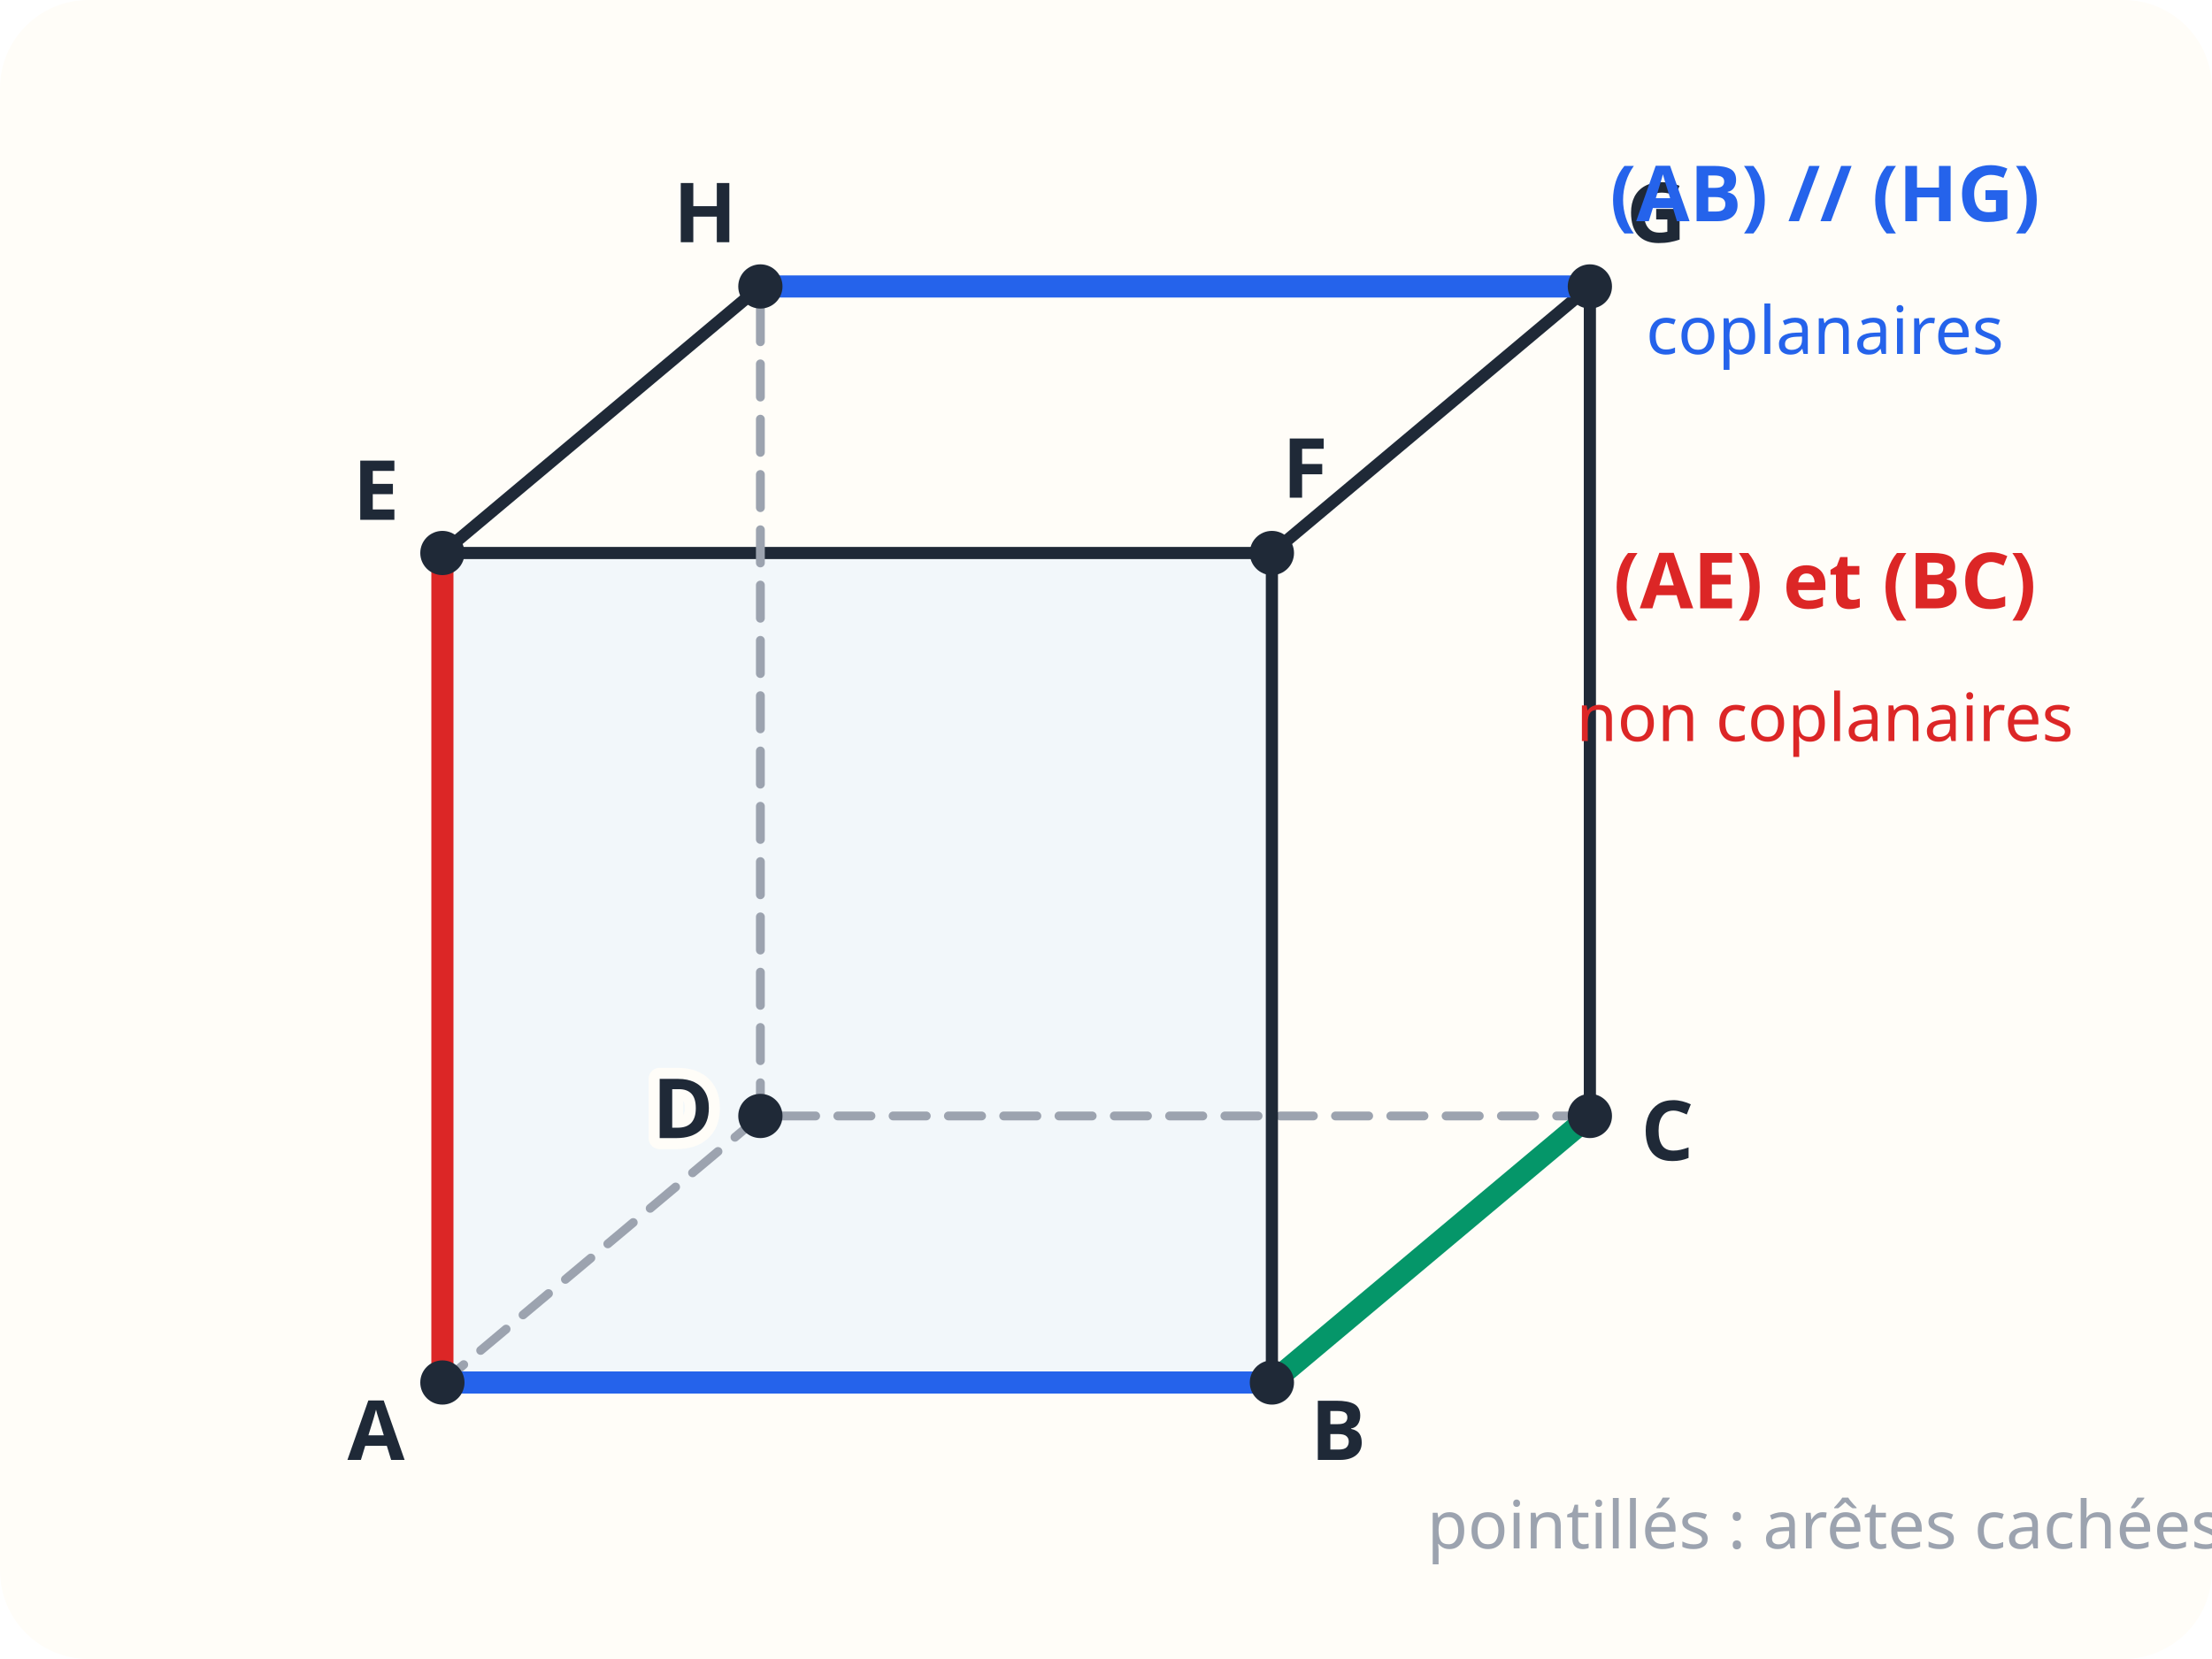
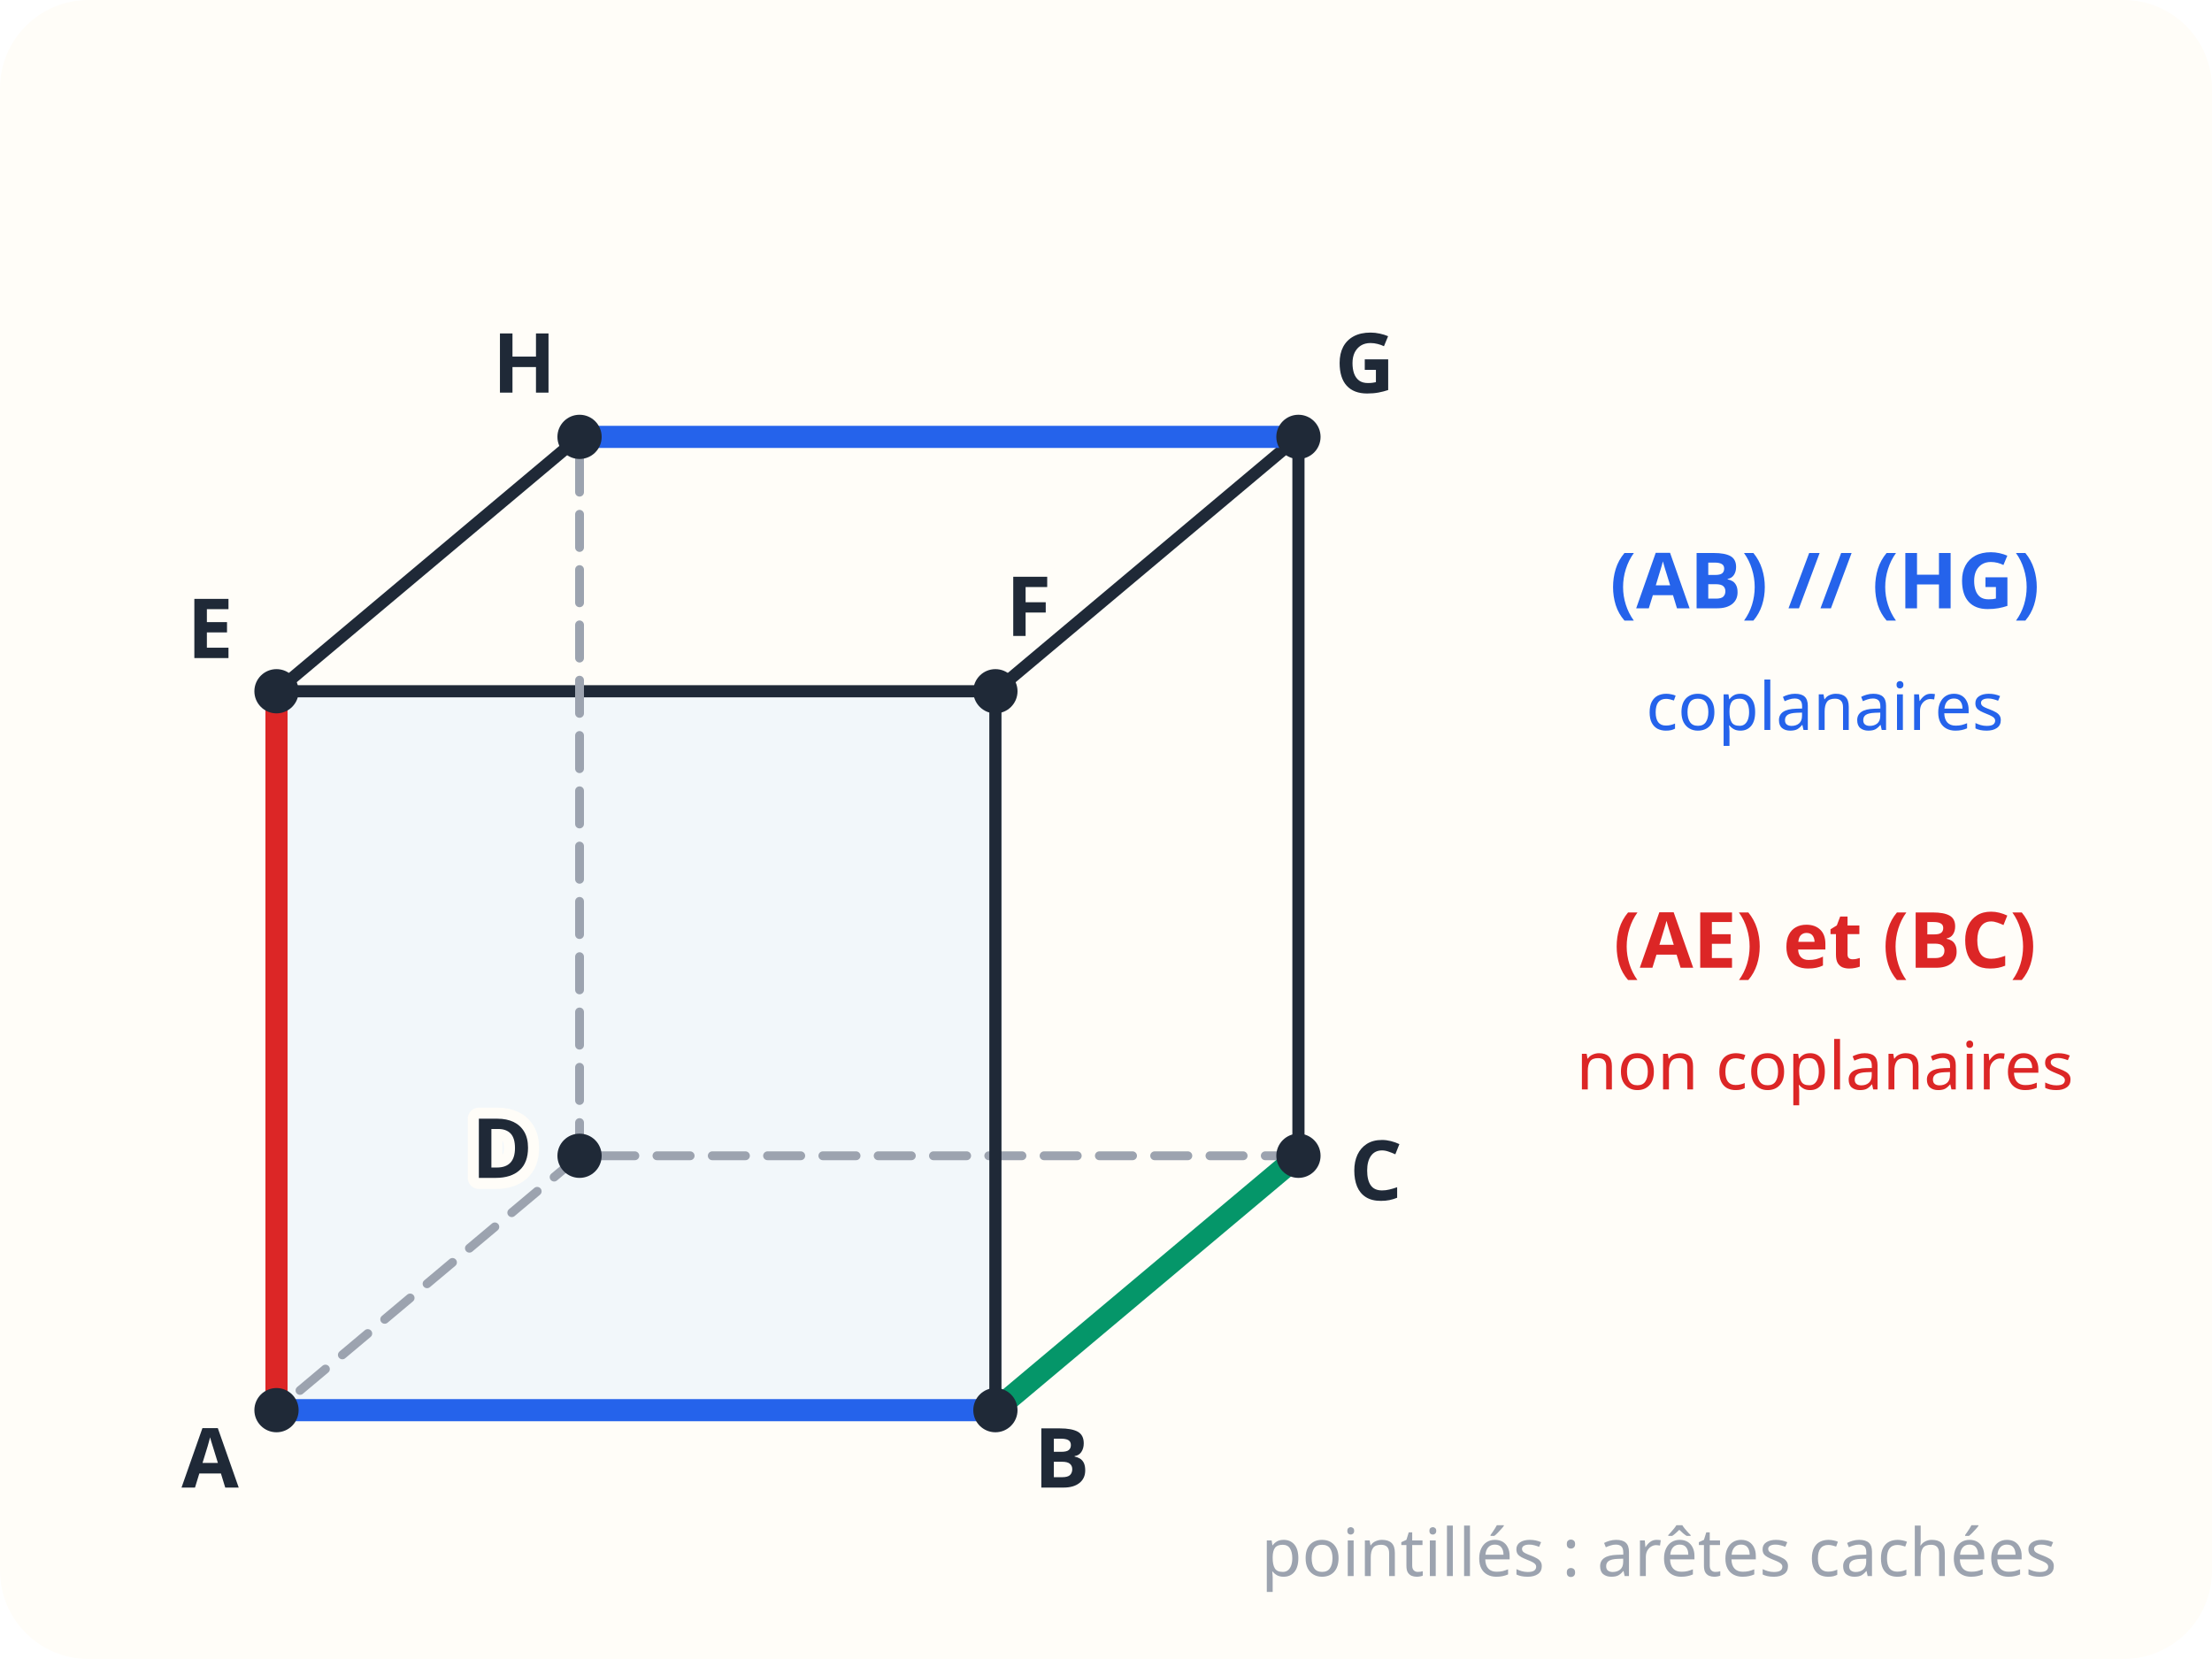
<svg xmlns="http://www.w3.org/2000/svg" viewBox="0 0 400 300" font-family="sans-serif">
  <rect x="0" y="0" width="400" height="300" rx="16" fill="#fffdf8" />
-   <polygon points="80.0,250.0 230.0,250.0 230.0,100.0 80.0,100.0" fill="#dbeafe" fill-opacity="0.35" stroke="#dbeafe" stroke-width="0" stroke-linejoin="round" />
-   <line x1="80.0" y1="250.0" x2="230.0" y2="250.0" stroke="#1f2937" stroke-width="2.2" stroke-linecap="round" />
-   <line x1="230.0" y1="250.0" x2="287.5" y2="201.8" stroke="#1f2937" stroke-width="2.2" stroke-linecap="round" />
-   <line x1="287.5" y1="201.8" x2="137.5" y2="201.8" stroke="#9ca3af" stroke-width="1.6" stroke-dasharray="6,4" stroke-linecap="round" />
-   <line x1="137.5" y1="201.8" x2="80.0" y2="250.0" stroke="#9ca3af" stroke-width="1.6" stroke-dasharray="6,4" stroke-linecap="round" />
-   <line x1="80.0" y1="100.0" x2="230.0" y2="100.0" stroke="#1f2937" stroke-width="2.2" stroke-linecap="round" />
-   <line x1="230.0" y1="100.0" x2="287.5" y2="51.8" stroke="#1f2937" stroke-width="2.2" stroke-linecap="round" />
-   <line x1="287.5" y1="51.8" x2="137.5" y2="51.8" stroke="#1f2937" stroke-width="2.2" stroke-linecap="round" />
-   <line x1="137.5" y1="51.8" x2="80.0" y2="100.0" stroke="#1f2937" stroke-width="2.2" stroke-linecap="round" />
-   <line x1="80.0" y1="250.0" x2="80.0" y2="100.0" stroke="#1f2937" stroke-width="2.2" stroke-linecap="round" />
-   <line x1="230.0" y1="250.0" x2="230.0" y2="100.0" stroke="#1f2937" stroke-width="2.2" stroke-linecap="round" />
-   <line x1="287.5" y1="201.8" x2="287.5" y2="51.8" stroke="#1f2937" stroke-width="2.2" stroke-linecap="round" />
-   <line x1="137.5" y1="201.8" x2="137.5" y2="51.8" stroke="#9ca3af" stroke-width="1.6" stroke-dasharray="6,4" stroke-linecap="round" />
-   <line x1="80.0" y1="250.0" x2="230.0" y2="250.0" stroke="#2563eb" stroke-width="4" stroke-linecap="round" />
-   <line x1="137.5" y1="51.8" x2="287.5" y2="51.8" stroke="#2563eb" stroke-width="4" stroke-linecap="round" />
-   <line x1="80.0" y1="250.0" x2="80.0" y2="100.0" stroke="#dc2626" stroke-width="4" stroke-linecap="round" />
-   <line x1="230.0" y1="250.0" x2="287.5" y2="201.8" stroke="#059669" stroke-width="4" stroke-linecap="round" />
-   <circle cx="80.0" cy="250.0" r="4" fill="#1f2937" />
-   <text x="68.0" y="264.0" fill="#fffdf8" stroke="#fffdf8" stroke-width="4" stroke-linejoin="round" font-size="15" text-anchor="middle" font-weight="bold">A</text>
-   <text x="68.0" y="264.0" fill="#1f2937" font-size="15" text-anchor="middle" font-weight="bold">A</text>
-   <circle cx="230.0" cy="250.0" r="4" fill="#1f2937" />
-   <text x="242.0" y="264.0" fill="#fffdf8" stroke="#fffdf8" stroke-width="4" stroke-linejoin="round" font-size="15" text-anchor="middle" font-weight="bold">B</text>
-   <text x="242.0" y="264.0" fill="#1f2937" font-size="15" text-anchor="middle" font-weight="bold">B</text>
-   <circle cx="287.5" cy="201.8" r="4" fill="#1f2937" />
-   <text x="301.5" y="209.8" fill="#fffdf8" stroke="#fffdf8" stroke-width="4" stroke-linejoin="round" font-size="15" text-anchor="middle" font-weight="bold">C</text>
-   <text x="301.5" y="209.8" fill="#1f2937" font-size="15" text-anchor="middle" font-weight="bold">C</text>
-   <circle cx="137.5" cy="201.8" r="4" fill="#1f2937" />
-   <text x="123.5" y="205.8" fill="#fffdf8" stroke="#fffdf8" stroke-width="4" stroke-linejoin="round" font-size="15" text-anchor="middle" font-weight="bold">D</text>
-   <text x="123.5" y="205.8" fill="#1f2937" font-size="15" text-anchor="middle" font-weight="bold">D</text>
-   <circle cx="80.0" cy="100.0" r="4" fill="#1f2937" />
-   <text x="68.0" y="94.0" fill="#fffdf8" stroke="#fffdf8" stroke-width="4" stroke-linejoin="round" font-size="15" text-anchor="middle" font-weight="bold">E</text>
-   <text x="68.0" y="94.0" fill="#1f2937" font-size="15" text-anchor="middle" font-weight="bold">E</text>
-   <circle cx="230.0" cy="100.0" r="4" fill="#1f2937" />
-   <text x="236.0" y="90.0" fill="#fffdf8" stroke="#fffdf8" stroke-width="4" stroke-linejoin="round" font-size="15" text-anchor="middle" font-weight="bold">F</text>
-   <text x="236.0" y="90.0" fill="#1f2937" font-size="15" text-anchor="middle" font-weight="bold">F</text>
-   <circle cx="287.5" cy="51.8" r="4" fill="#1f2937" />
-   <text x="299.5" y="43.8" fill="#fffdf8" stroke="#fffdf8" stroke-width="4" stroke-linejoin="round" font-size="15" text-anchor="middle" font-weight="bold">G</text>
-   <text x="299.5" y="43.8" fill="#1f2937" font-size="15" text-anchor="middle" font-weight="bold">G</text>
-   <circle cx="137.5" cy="51.8" r="4" fill="#1f2937" />
-   <text x="127.5" y="43.8" fill="#fffdf8" stroke="#fffdf8" stroke-width="4" stroke-linejoin="round" font-size="15" text-anchor="middle" font-weight="bold">H</text>
-   <text x="127.5" y="43.8" fill="#1f2937" font-size="15" text-anchor="middle" font-weight="bold">H</text>
-   <text x="330.0" y="40.0" fill="#2563eb" font-size="14" text-anchor="middle" font-weight="bold">(AB) // (HG)</text>
-   <text x="330.0" y="64.0" fill="#2563eb" font-size="12" text-anchor="middle">coplanaires</text>
-   <text x="330.0" y="110.0" fill="#dc2626" font-size="14" text-anchor="middle" font-weight="bold">(AE) et (BC)</text>
-   <text x="330.0" y="134.0" fill="#dc2626" font-size="12" text-anchor="middle">non coplanaires</text>
-   <text x="330.0" y="280.0" fill="#9ca3af" font-size="12" text-anchor="middle">pointillés : arêtes cachées</text>
+   <polygon points="50.0,255.0 180.0,255.0 180.0,125.0 50.0,125.0" fill="#dbeafe" fill-opacity="0.35" stroke="#dbeafe" stroke-width="0" stroke-linejoin="round" />
+   <line x1="50.0" y1="255.0" x2="180.0" y2="255.0" stroke="#1f2937" stroke-width="2.2" stroke-linecap="round" />
+   <line x1="180.0" y1="255.0" x2="234.8" y2="209.0" stroke="#1f2937" stroke-width="2.2" stroke-linecap="round" />
+   <line x1="234.8" y1="209.0" x2="104.8" y2="209.0" stroke="#9ca3af" stroke-width="1.6" stroke-dasharray="6,4" stroke-linecap="round" />
+   <line x1="104.8" y1="209.0" x2="50.0" y2="255.0" stroke="#9ca3af" stroke-width="1.6" stroke-dasharray="6,4" stroke-linecap="round" />
+   <line x1="50.0" y1="125.0" x2="180.0" y2="125.0" stroke="#1f2937" stroke-width="2.2" stroke-linecap="round" />
+   <line x1="180.0" y1="125.0" x2="234.8" y2="79.0" stroke="#1f2937" stroke-width="2.2" stroke-linecap="round" />
+   <line x1="234.8" y1="79.0" x2="104.8" y2="79.0" stroke="#1f2937" stroke-width="2.2" stroke-linecap="round" />
+   <line x1="104.8" y1="79.0" x2="50.0" y2="125.0" stroke="#1f2937" stroke-width="2.2" stroke-linecap="round" />
+   <line x1="50.0" y1="255.0" x2="50.0" y2="125.0" stroke="#1f2937" stroke-width="2.2" stroke-linecap="round" />
+   <line x1="180.0" y1="255.0" x2="180.0" y2="125.0" stroke="#1f2937" stroke-width="2.2" stroke-linecap="round" />
+   <line x1="234.8" y1="209.0" x2="234.8" y2="79.0" stroke="#1f2937" stroke-width="2.2" stroke-linecap="round" />
+   <line x1="104.8" y1="209.0" x2="104.8" y2="79.0" stroke="#9ca3af" stroke-width="1.6" stroke-dasharray="6,4" stroke-linecap="round" />
+   <line x1="50.0" y1="255.0" x2="180.0" y2="255.0" stroke="#2563eb" stroke-width="4" stroke-linecap="round" />
+   <line x1="104.8" y1="79.0" x2="234.8" y2="79.0" stroke="#2563eb" stroke-width="4" stroke-linecap="round" />
+   <line x1="50.0" y1="255.0" x2="50.0" y2="125.0" stroke="#dc2626" stroke-width="4" stroke-linecap="round" />
+   <line x1="180.0" y1="255.0" x2="234.8" y2="209.0" stroke="#059669" stroke-width="4" stroke-linecap="round" />
+   <circle cx="50.0" cy="255.0" r="4" fill="#1f2937" />
+   <text x="38.0" y="269.0" fill="#fffdf8" stroke="#fffdf8" stroke-width="4" stroke-linejoin="round" font-size="15" text-anchor="middle" font-weight="bold">A</text>
+   <text x="38.0" y="269.0" fill="#1f2937" font-size="15" text-anchor="middle" font-weight="bold">A</text>
+   <circle cx="180.0" cy="255.0" r="4" fill="#1f2937" />
+   <text x="192.0" y="269.0" fill="#fffdf8" stroke="#fffdf8" stroke-width="4" stroke-linejoin="round" font-size="15" text-anchor="middle" font-weight="bold">B</text>
+   <text x="192.0" y="269.0" fill="#1f2937" font-size="15" text-anchor="middle" font-weight="bold">B</text>
+   <circle cx="234.8" cy="209.0" r="4" fill="#1f2937" />
+   <text x="248.8" y="217.0" fill="#fffdf8" stroke="#fffdf8" stroke-width="4" stroke-linejoin="round" font-size="15" text-anchor="middle" font-weight="bold">C</text>
+   <text x="248.8" y="217.0" fill="#1f2937" font-size="15" text-anchor="middle" font-weight="bold">C</text>
+   <circle cx="104.8" cy="209.0" r="4" fill="#1f2937" />
+   <text x="90.8" y="213.0" fill="#fffdf8" stroke="#fffdf8" stroke-width="4" stroke-linejoin="round" font-size="15" text-anchor="middle" font-weight="bold">D</text>
+   <text x="90.8" y="213.0" fill="#1f2937" font-size="15" text-anchor="middle" font-weight="bold">D</text>
+   <circle cx="50.0" cy="125.0" r="4" fill="#1f2937" />
+   <text x="38.0" y="119.0" fill="#fffdf8" stroke="#fffdf8" stroke-width="4" stroke-linejoin="round" font-size="15" text-anchor="middle" font-weight="bold">E</text>
+   <text x="38.0" y="119.0" fill="#1f2937" font-size="15" text-anchor="middle" font-weight="bold">E</text>
+   <circle cx="180.0" cy="125.0" r="4" fill="#1f2937" />
+   <text x="186.0" y="115.0" fill="#fffdf8" stroke="#fffdf8" stroke-width="4" stroke-linejoin="round" font-size="15" text-anchor="middle" font-weight="bold">F</text>
+   <text x="186.0" y="115.0" fill="#1f2937" font-size="15" text-anchor="middle" font-weight="bold">F</text>
+   <circle cx="234.8" cy="79.0" r="4" fill="#1f2937" />
+   <text x="246.8" y="71.0" fill="#fffdf8" stroke="#fffdf8" stroke-width="4" stroke-linejoin="round" font-size="15" text-anchor="middle" font-weight="bold">G</text>
+   <text x="246.8" y="71.0" fill="#1f2937" font-size="15" text-anchor="middle" font-weight="bold">G</text>
+   <circle cx="104.8" cy="79.0" r="4" fill="#1f2937" />
+   <text x="94.8" y="71.0" fill="#fffdf8" stroke="#fffdf8" stroke-width="4" stroke-linejoin="round" font-size="15" text-anchor="middle" font-weight="bold">H</text>
+   <text x="94.8" y="71.0" fill="#1f2937" font-size="15" text-anchor="middle" font-weight="bold">H</text>
+   <text x="330.0" y="110.0" fill="#2563eb" font-size="14" text-anchor="middle" font-weight="bold">(AB) // (HG)</text>
+   <text x="330.0" y="132.0" fill="#2563eb" font-size="12" text-anchor="middle">coplanaires</text>
+   <text x="330.0" y="175.0" fill="#dc2626" font-size="14" text-anchor="middle" font-weight="bold">(AE) et (BC)</text>
+   <text x="330.0" y="197.0" fill="#dc2626" font-size="12" text-anchor="middle">non coplanaires</text>
+   <text x="300.0" y="285.0" fill="#9ca3af" font-size="12" text-anchor="middle">pointillés : arêtes cachées</text>
</svg>
